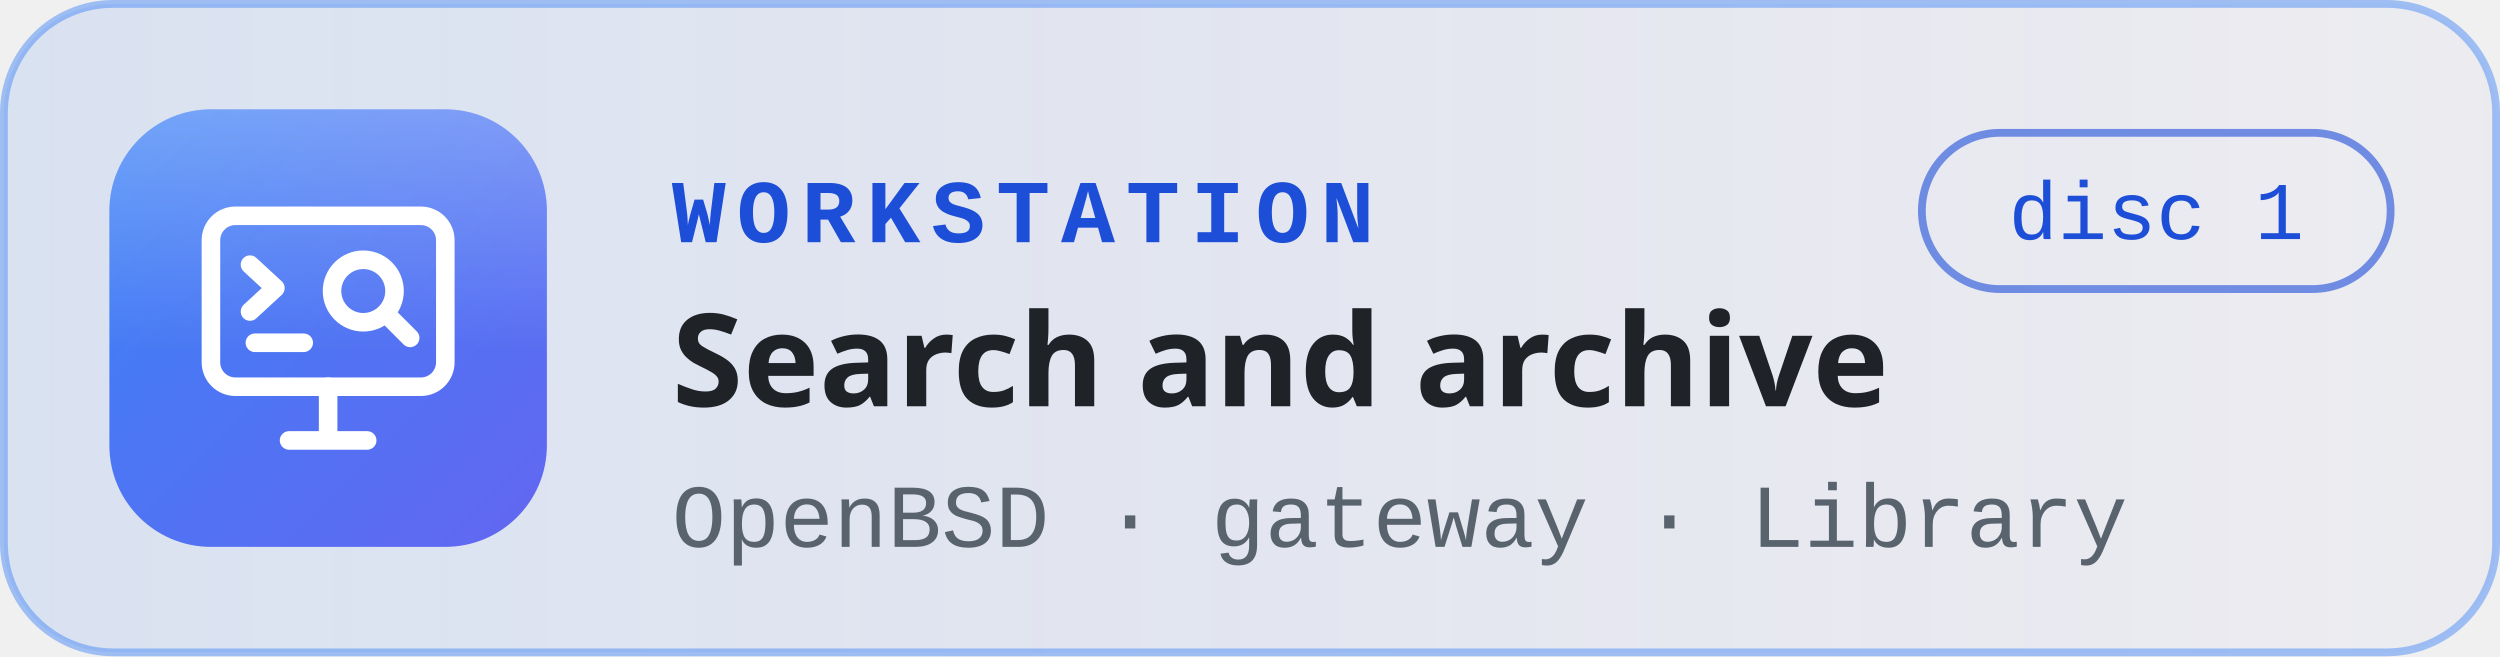
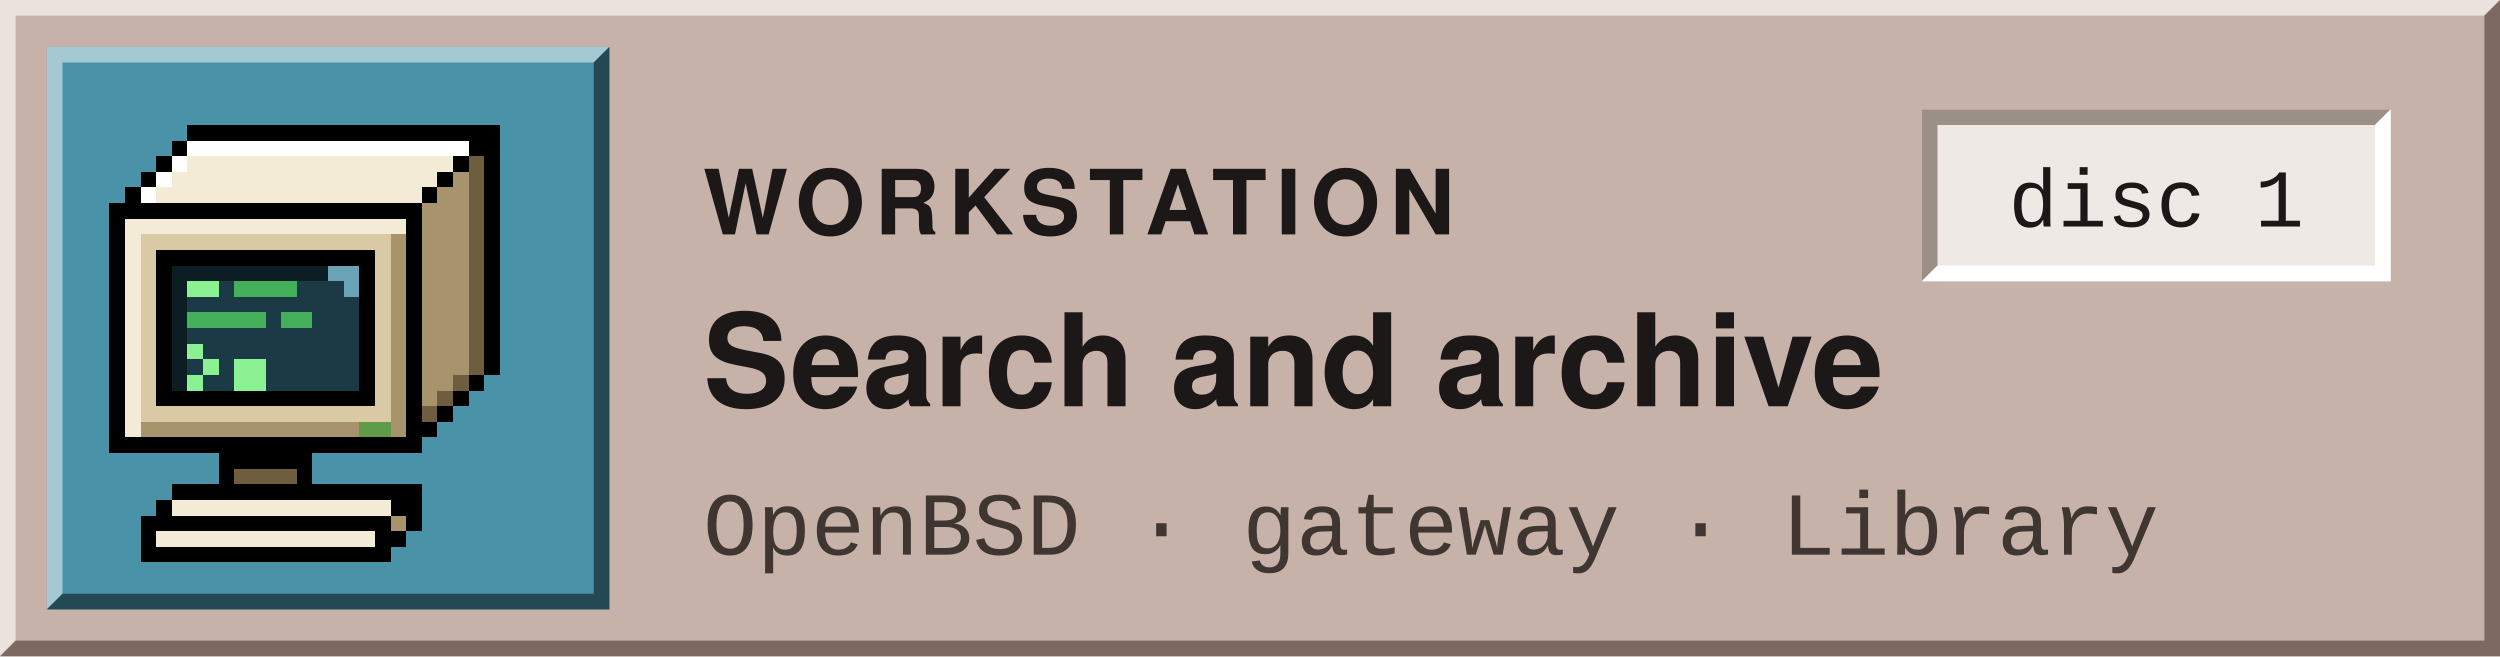
<svg xmlns="http://www.w3.org/2000/svg" width="320" height="84" viewBox="0 0 320 84" role="img" aria-labelledby="t d">
-   <style>.s{font-family:-apple-system,BlinkMacSystemFont,'Segoe UI','Noto Sans',Helvetica,Arial,sans-serif}.m{font-family:ui-monospace,SFMono-Regular,'SF Mono',Menlo,Consolas,'Liberation Mono',monospace}</style>
+   <style>.s{font-family:Helvetica,Arial,'Liberation Sans','Nimbus Sans',sans-serif}.m{font-family:'Lucida Console','Lucida Sans Typewriter',Monaco,'Courier New',monospace}</style>
  <defs>
-     <marker id="ah" viewBox="0 0 10 10" refX="9" refY="5" markerWidth="6.5" markerHeight="6.5" orient="auto">
-       <path d="M0 1L9.5 5L0 9z" fill="#59636e" />
+     <marker id="ah" viewBox="0 0 8 8" refX="6" refY="4" markerWidth="4" markerHeight="4" orient="auto">
+       <path d="M0 0L8 4L0 8z" fill="#e8ebee" />
    </marker>
-     <linearGradient id="bgworkstation00" x1="0" y1="0" x2="1" y2="0">
-       <stop offset="0" stop-color="#3b82f6" stop-opacity="0.13" />
-       <stop offset="1" stop-color="#6366f1" stop-opacity="0.03" />
-     </linearGradient>
-     <linearGradient id="icworkstation00" x1="0" y1="0" x2="1" y2="1">
-       <stop offset="0" stop-color="#3b82f6" />
-       <stop offset="1" stop-color="#6366f1" />
-     </linearGradient>
-     <linearGradient id="hlworkstation00" x1="0" y1="0" x2="0" y2="1">
-       <stop offset="0" stop-color="#fff" stop-opacity=".28" />
-       <stop offset=".55" stop-color="#fff" stop-opacity="0" />
-     </linearGradient>
+     <marker id="ak" viewBox="0 0 8 8" refX="6" refY="4" markerWidth="4" markerHeight="4" orient="auto">
+       <path d="M0 0L8 4L0 8z" fill="#1b1817" />
+     </marker>
  </defs>
  <g transform="translate(0 0)">
-     <rect x=".5" y=".5" width="319" height="83" rx="14" fill="url(#bgworkstation00)" stroke="#3b82f6" stroke-opacity="0.45" />
-     <rect x="14" y="14" width="56" height="56" rx="13" fill="url(#icworkstation00)" />
-     <rect x="14" y="14" width="56" height="56" rx="13" fill="url(#hlworkstation00)" />
-     <g transform="translate(22 22) scale(1.25)">
-       <rect x="4" y="4.5" width="24" height="17.5" rx="2.5" fill="none" stroke="#fff" stroke-width="1.9" stroke-linecap="round" stroke-linejoin="round" />
-       <path d="M12 27.5h8M16 22v5.5" fill="none" stroke="#fff" stroke-width="1.9" stroke-linecap="round" stroke-linejoin="round" />
-       <path d="M8 9.5l2.6 2.4L8 14.3M8.5 17.5h5" fill="none" stroke="#fff" stroke-width="1.9" stroke-linecap="round" stroke-linejoin="round" />
-       <circle cx="19.6" cy="12.2" r="3.2" fill="none" stroke="#fff" stroke-width="1.9" stroke-linecap="round" stroke-linejoin="round" />
-       <path d="M21.9 14.5l2.5 2.5" fill="none" stroke="#fff" stroke-width="1.9" stroke-linecap="round" stroke-linejoin="round" />
+     <rect x="0" y="0" width="320" height="84" fill="#c6b2a8" />
+     <path d="M0 0H320L318 2H2V82L0 84Z" fill="#ebe2dd" />
+     <path d="M320 0V84H0L2 82H318V2Z" fill="#7c6a62" />
+     <rect x="6" y="6" width="72" height="72" fill="#4992a7" />
+     <path d="M6 6H78L76 8H8V76L6 78Z" fill="#a4c9d3" />
+     <path d="M78 6V78H6L8 76H76V8Z" fill="#254954" />
+     <g transform="translate(10 10) scale(2)" shape-rendering="crispEdges">
+       <path fill="#000000" d="M7 3h20v1h-20zM6 4h1v1h-1zM25 4h2v1h-2zM5 5h1v1h-1zM24 5h1v1h-1zM26 5h1v1h-1zM4 6h1v1h-1zM23 6h1v1h-1zM26 6h1v1h-1zM3 7h1v1h-1zM22 7h1v1h-1zM26 7h1v1h-1zM2 8h20v1h-20zM26 8h1v1h-1zM2 9h1v1h-1zM21 9h1v1h-1zM26 9h1v1h-1zM2 10h1v1h-1zM21 10h1v1h-1zM26 10h1v1h-1zM2 11h1v1h-1zM5 11h14v1h-14zM21 11h1v1h-1zM26 11h1v1h-1zM2 12h1v1h-1zM5 12h1v1h-1zM18 12h1v1h-1zM21 12h1v1h-1zM26 12h1v1h-1zM2 13h1v1h-1zM5 13h1v1h-1zM18 13h1v1h-1zM21 13h1v1h-1zM26 13h1v1h-1zM2 14h1v1h-1zM5 14h1v1h-1zM18 14h1v1h-1zM21 14h1v1h-1zM26 14h1v1h-1zM2 15h1v1h-1zM5 15h1v1h-1zM18 15h1v1h-1zM21 15h1v1h-1zM26 15h1v1h-1zM2 16h1v1h-1zM5 16h1v1h-1zM18 16h1v1h-1zM21 16h1v1h-1zM26 16h1v1h-1zM2 17h1v1h-1zM5 17h1v1h-1zM18 17h1v1h-1zM21 17h1v1h-1zM26 17h1v1h-1zM2 18h1v1h-1zM5 18h1v1h-1zM18 18h1v1h-1zM21 18h1v1h-1zM26 18h1v1h-1zM2 19h1v1h-1zM5 19h1v1h-1zM18 19h1v1h-1zM21 19h1v1h-1zM25 19h1v1h-1zM2 20h1v1h-1zM5 20h14v1h-14zM21 20h1v1h-1zM24 20h1v1h-1zM2 21h1v1h-1zM21 21h1v1h-1zM23 21h1v1h-1zM2 22h1v1h-1zM21 22h2v1h-2zM2 23h20v1h-20zM9 24h6v1h-6zM9 25h1v1h-1zM14 25h1v1h-1zM6 26h16v1h-16zM5 27h1v1h-1zM20 27h2v1h-2zM4 28h16v1h-16zM21 28h1v1h-1zM4 29h1v1h-1zM19 29h2v1h-2zM4 30h16v1h-16z" />
+       <path fill="#ffffff" d="M7 4h18v1h-18zM6 5h1v1h-1zM5 6h1v1h-1zM4 7h1v1h-1z" />
+       <path fill="#f3ebd6" d="M7 5h17v1h-17zM6 6h17v1h-17zM5 7h17v1h-17zM3 9h18v1h-18zM3 10h1v1h-1zM3 11h1v1h-1zM3 12h1v1h-1zM3 13h1v1h-1zM3 14h1v1h-1zM3 15h1v1h-1zM3 16h1v1h-1zM3 17h1v1h-1zM3 18h1v1h-1zM3 19h1v1h-1zM3 20h1v1h-1zM3 21h1v1h-1zM3 22h1v1h-1zM6 27h14v1h-14zM5 29h14v1h-14z" />
+       <path fill="#6e5e3f" d="M25 5h1v1h-1zM25 6h1v1h-1zM25 7h1v1h-1zM25 8h1v1h-1zM25 9h1v1h-1zM25 10h1v1h-1zM25 11h1v1h-1zM25 12h1v1h-1zM25 13h1v1h-1zM25 14h1v1h-1zM25 15h1v1h-1zM25 16h1v1h-1zM25 17h1v1h-1zM25 18h1v1h-1zM24 19h1v1h-1zM23 20h1v1h-1zM22 21h1v1h-1zM10 25h4v1h-4z" />
+       <path fill="#a8946c" d="M24 6h1v1h-1zM23 7h2v1h-2zM22 8h3v1h-3zM22 9h3v1h-3zM20 10h1v1h-1zM22 10h3v1h-3zM20 11h1v1h-1zM22 11h3v1h-3zM20 12h1v1h-1zM22 12h3v1h-3zM20 13h1v1h-1zM22 13h3v1h-3zM20 14h1v1h-1zM22 14h3v1h-3zM20 15h1v1h-1zM22 15h3v1h-3zM20 16h1v1h-1zM22 16h3v1h-3zM20 17h1v1h-1zM22 17h3v1h-3zM20 18h1v1h-1zM22 18h3v1h-3zM20 19h1v1h-1zM22 19h2v1h-2zM20 20h1v1h-1zM22 20h1v1h-1zM20 21h1v1h-1zM4 22h14v1h-14zM20 22h1v1h-1zM20 28h1v1h-1z" />
+       <path fill="#d9caa5" d="M4 10h16v1h-16zM4 11h1v1h-1zM19 11h1v1h-1zM4 12h1v1h-1zM19 12h1v1h-1zM4 13h1v1h-1zM19 13h1v1h-1zM4 14h1v1h-1zM19 14h1v1h-1zM4 15h1v1h-1zM19 15h1v1h-1zM4 16h1v1h-1zM19 16h1v1h-1zM4 17h1v1h-1zM19 17h1v1h-1zM4 18h1v1h-1zM19 18h1v1h-1zM4 19h1v1h-1zM19 19h1v1h-1zM4 20h1v1h-1zM19 20h1v1h-1zM4 21h16v1h-16z" />
+       <path fill="#0d1d24" d="M6 12h10v1h-10zM6 13h1v1h-1zM6 14h1v1h-1zM6 15h1v1h-1zM6 16h1v1h-1zM6 17h1v1h-1zM6 18h1v1h-1zM6 19h1v1h-1z" />
+       <path fill="#6aa3b6" d="M16 12h2v1h-2zM17 13h1v1h-1z" />
+       <path fill="#8af293" d="M7 13h2v1h-2zM7 17h1v1h-1zM8 18h1v1h-1zM10 18h2v1h-2zM7 19h1v1h-1zM10 19h2v1h-2z" />
+       <path fill="#1c3a46" d="M9 13h1v1h-1zM14 13h3v1h-3zM7 14h11v1h-11zM12 15h1v1h-1zM15 15h3v1h-3zM7 16h11v1h-11zM8 17h10v1h-10zM7 18h1v1h-1zM9 18h1v1h-1zM12 18h6v1h-6zM8 19h2v1h-2zM12 19h6v1h-6z" />
+       <path fill="#45b05c" d="M10 13h4v1h-4zM7 15h5v1h-5zM13 15h2v1h-2z" />
+       <path fill="#5f9b48" d="M18 22h2v1h-2z" />
    </g>
-     <text x="86" y="31" class="m" font-size="11.5" font-weight="700" fill="#1d4ed8" letter-spacing="1.4">WORKSTATION</text>
-     <text x="86" y="52" class="s" font-size="16.5" font-weight="700" fill="#1f2328">Search and archive</text>
-     <text x="86" y="70" class="m" font-size="11.5" font-weight="400" fill="#59636e">OpenBSD · gateway · Library</text>
-     <rect x="246" y="17" width="60" height="20" rx="10" fill="none" stroke="#1d4ed8" stroke-opacity=".6" />
-     <text x="276" y="30.6" class="m" font-size="10.5" font-weight="400" fill="#1d4ed8" text-anchor="middle">disc 1</text>
+     <text x="90" y="30" class="s" font-size="11.5" font-weight="700" fill="#1b1817" letter-spacing="1.2">WORKSTATION</text>
+     <text x="90" y="52" class="s" font-size="16.5" font-weight="700" fill="#1b1817">Search and archive</text>
+     <text x="90" y="71" class="m" font-size="11.5" fill="#3f3632">OpenBSD · gateway · Library</text>
+     <rect x="246" y="14" width="60" height="22" fill="#efe9e5" />
+     <path d="M246 14H306L304 16H248V34L246 36Z" fill="#9c8f88" />
+     <path d="M306 14V36H246L248 34H304V16Z" fill="#ffffff" />
+     <text x="276" y="29" class="m" font-size="10.5" fill="#1b1817" text-anchor="middle">disc 1</text>
  </g>
</svg>
